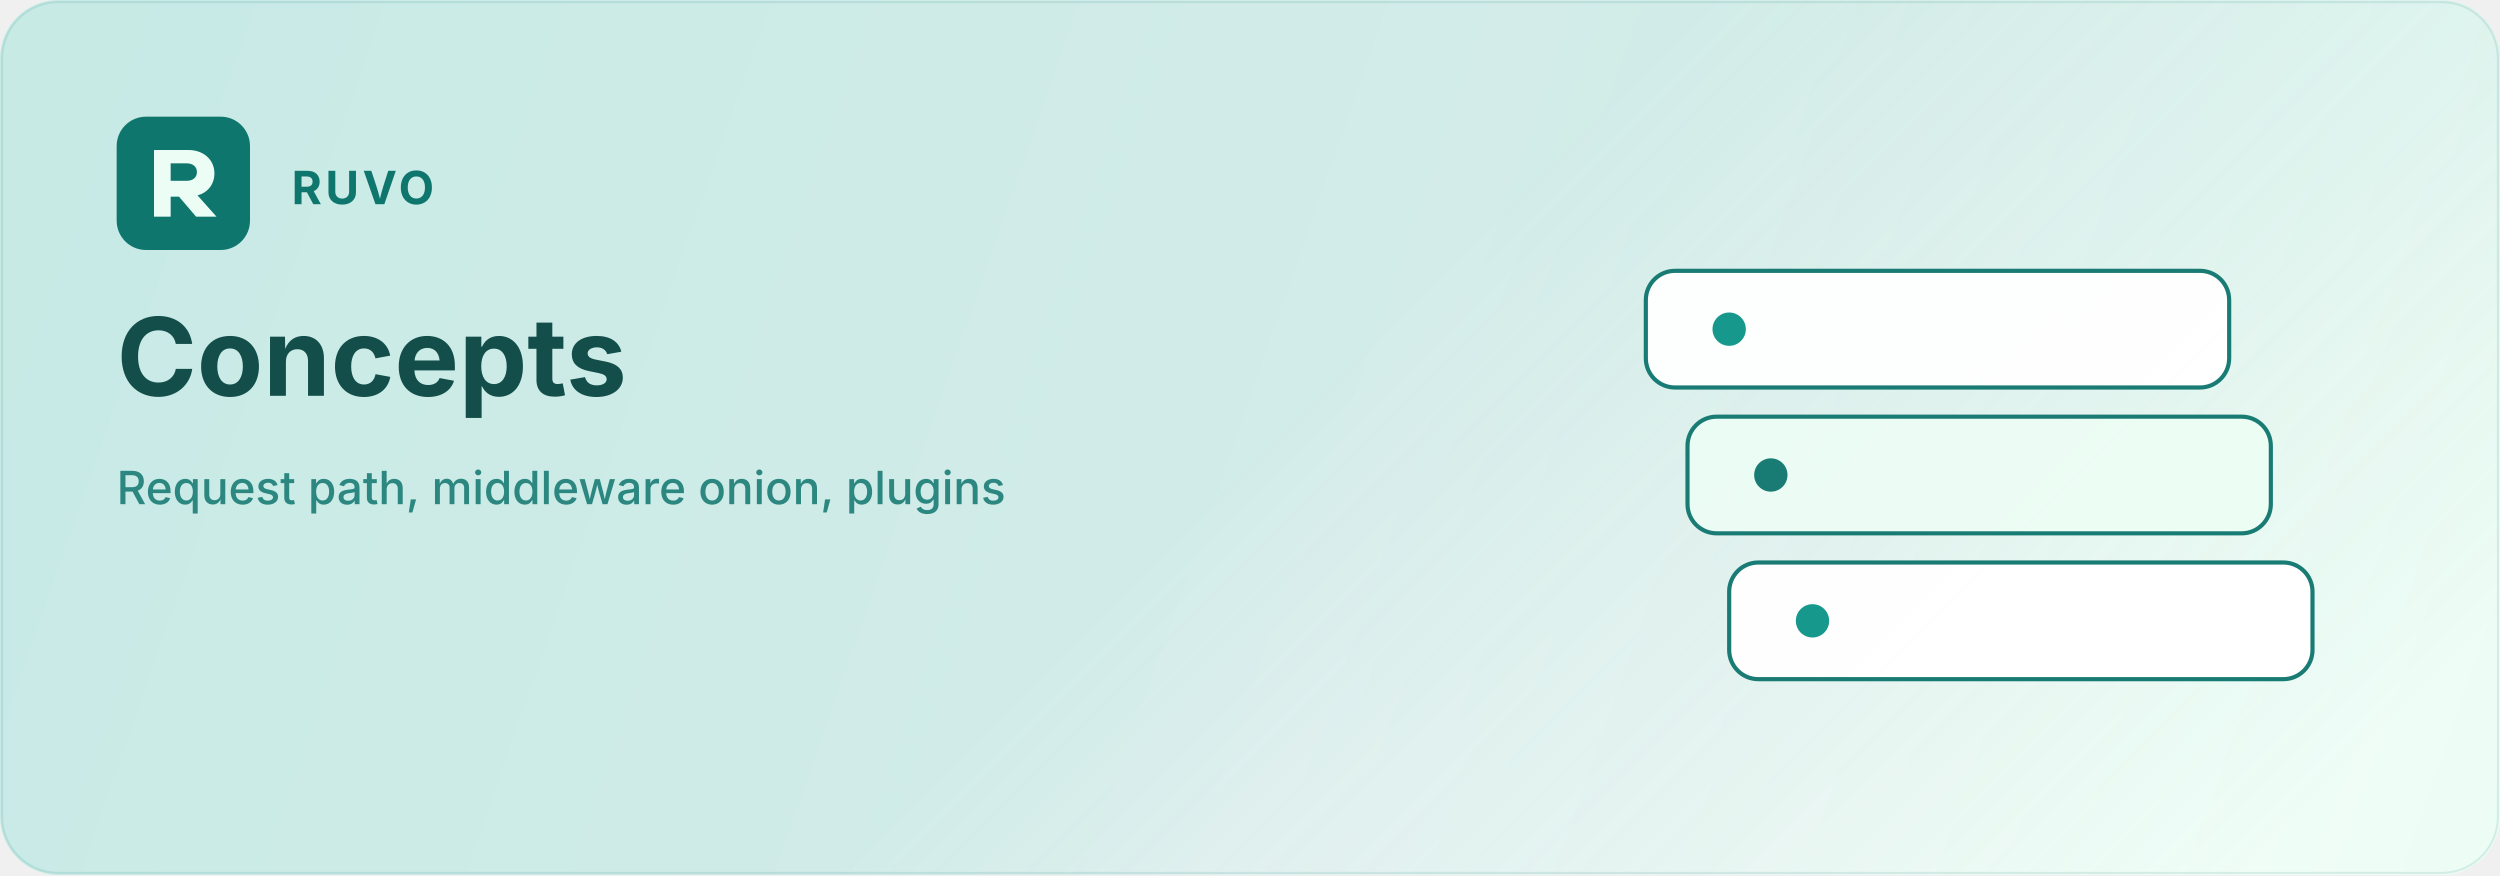
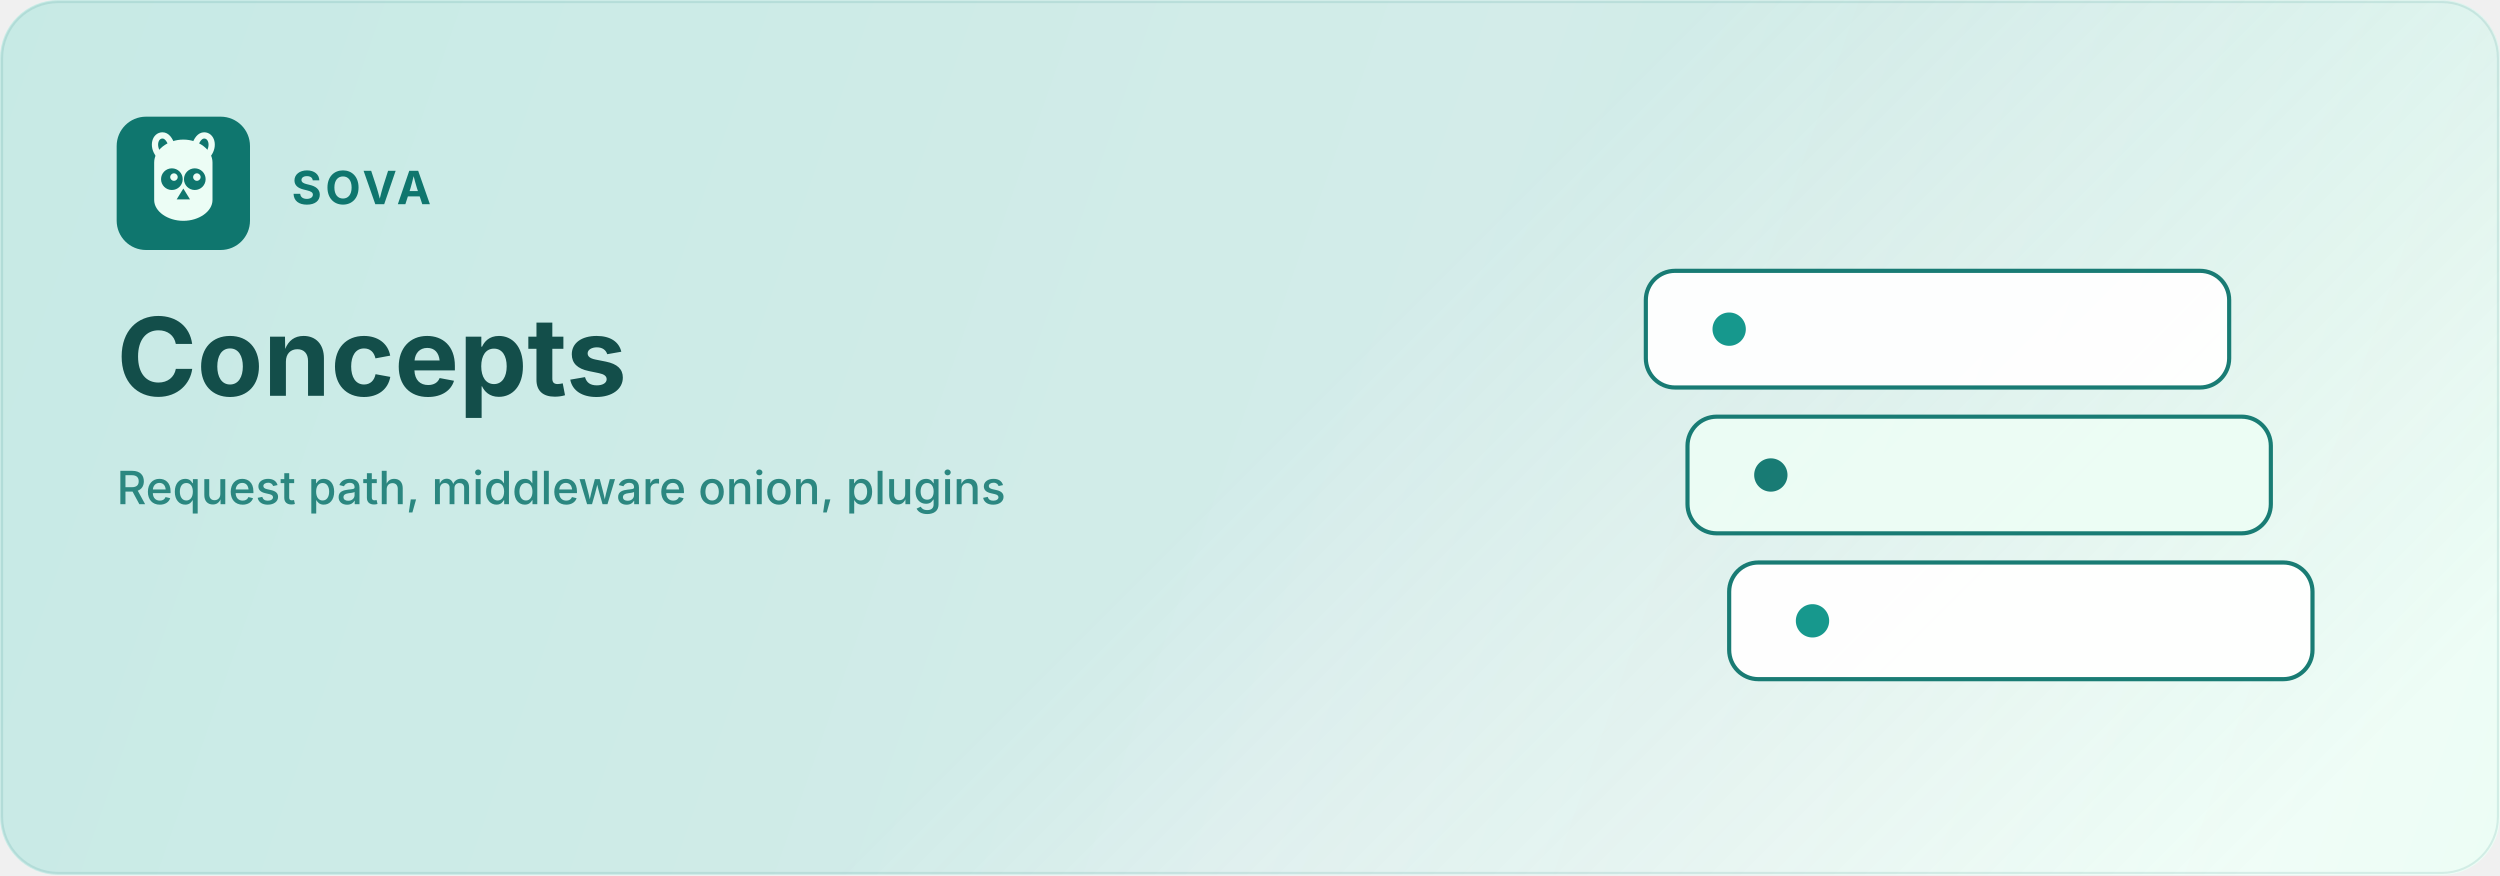
<svg xmlns="http://www.w3.org/2000/svg" width="1200" height="420" viewBox="0 0 1200 420" fill="none">
  <defs>
    <linearGradient id="bg" x1="0" y1="0" x2="1200" y2="420" gradientUnits="userSpaceOnUse">
      <stop stop-color="#f0fdfa" />
      <stop offset="0.55" stop-color="#ffffff" />
      <stop offset="1" stop-color="#ecfdf5" />
    </linearGradient>
    <linearGradient id="glow" x1="780" y1="40" x2="1120" y2="380" gradientUnits="userSpaceOnUse">
      <stop stop-color="#0d9488" stop-opacity="0.18" />
      <stop offset="1" stop-color="#0f766e" stop-opacity="0" />
    </linearGradient>
  </defs>
  <rect width="1200" height="420" rx="28" fill="url(#bg)" />
  <rect width="1200" height="420" rx="28" fill="url(#glow)" />
  <rect x="1" y="1" width="1198" height="418" rx="27" stroke="#0f766e" stroke-opacity="0.12" />
  <g transform="translate(56,56)">
    <rect width="64" height="64" rx="14.08" fill="#0f766e" />
-     <path transform="translate(17.92,16.0) scale(1.0)" d="M0 0h16.5c7.2 0 12.5 4.6 12.5 11.2 0 5.2-3.1 9.2-8.1 10.6L30 32H20.2L12 22.4H8V32H0V0zm8 14.8h7.6c3.1 0 5-1.6 5-4.2s-1.9-4.2-5-4.2H8v8.4z" fill="#ecfdf5" />
+     <path d="M18 22c0-6 6.5-11 14-11s14 5 14 11v18c0 5.5-6.5 10-14 10s-14-4.5-14-10V22z" fill="#ecfdf5" />
+     <path d="M20 18c-3-4-1.5-9 2-9 2 0 3.5 2 4.5 5M44 18c3-4 1.5-9-2-9-2 0-3.5 2-4.5 5" stroke="#ecfdf5" stroke-width="3" stroke-linecap="round" fill="none" />
+     <circle cx="26.5" cy="30" r="5.2" fill="#0f766e" />
+     <circle cx="37.5" cy="30" r="5.2" fill="#0f766e" />
+     <circle cx="27.5" cy="29" r="1.8" fill="#ecfdf5" />
+     <circle cx="38.5" cy="29" r="1.8" fill="#ecfdf5" />
+     <path d="M32 34.5l3.2 5.2h-6.4L32 34.5z" fill="#0f766e" />
  </g>
-   <text x="140" y="98" fill="#0f766e" font-family="ui-sans-serif, system-ui, -apple-system, Segoe UI, sans-serif" font-size="22" font-weight="700" letter-spacing="0.08em">RUVO</text>
+   <text x="140" y="98" fill="#0f766e" font-family="ui-sans-serif, system-ui, -apple-system, Segoe UI, sans-serif" font-size="22" font-weight="700" letter-spacing="0.08em">SOVA</text>
  <text x="56" y="190" fill="#134e4a" font-family="ui-sans-serif, system-ui, -apple-system, Segoe UI, sans-serif" font-size="52" font-weight="750">Concepts</text>
  <text x="56" y="242" fill="#0f766e" font-family="ui-sans-serif, system-ui, -apple-system, Segoe UI, sans-serif" font-size="22" font-weight="500" opacity="0.85">Request path, middleware onion, plugins</text>
  <g transform="translate(720,70)" opacity="0.95">
    <rect x="70" y="60" width="280" height="56" rx="14" fill="white" stroke="#0f766e" stroke-width="2" />
    <rect x="90" y="130" width="280" height="56" rx="14" fill="#ecfdf5" stroke="#0f766e" stroke-width="2" />
    <rect x="110" y="200" width="280" height="56" rx="14" fill="white" stroke="#0f766e" stroke-width="2" />
    <circle cx="110" cy="88" r="8" fill="#0d9488" />
    <circle cx="130" cy="158" r="8" fill="#0f766e" />
    <circle cx="150" cy="228" r="8" fill="#0d9488" />
  </g>
</svg>
